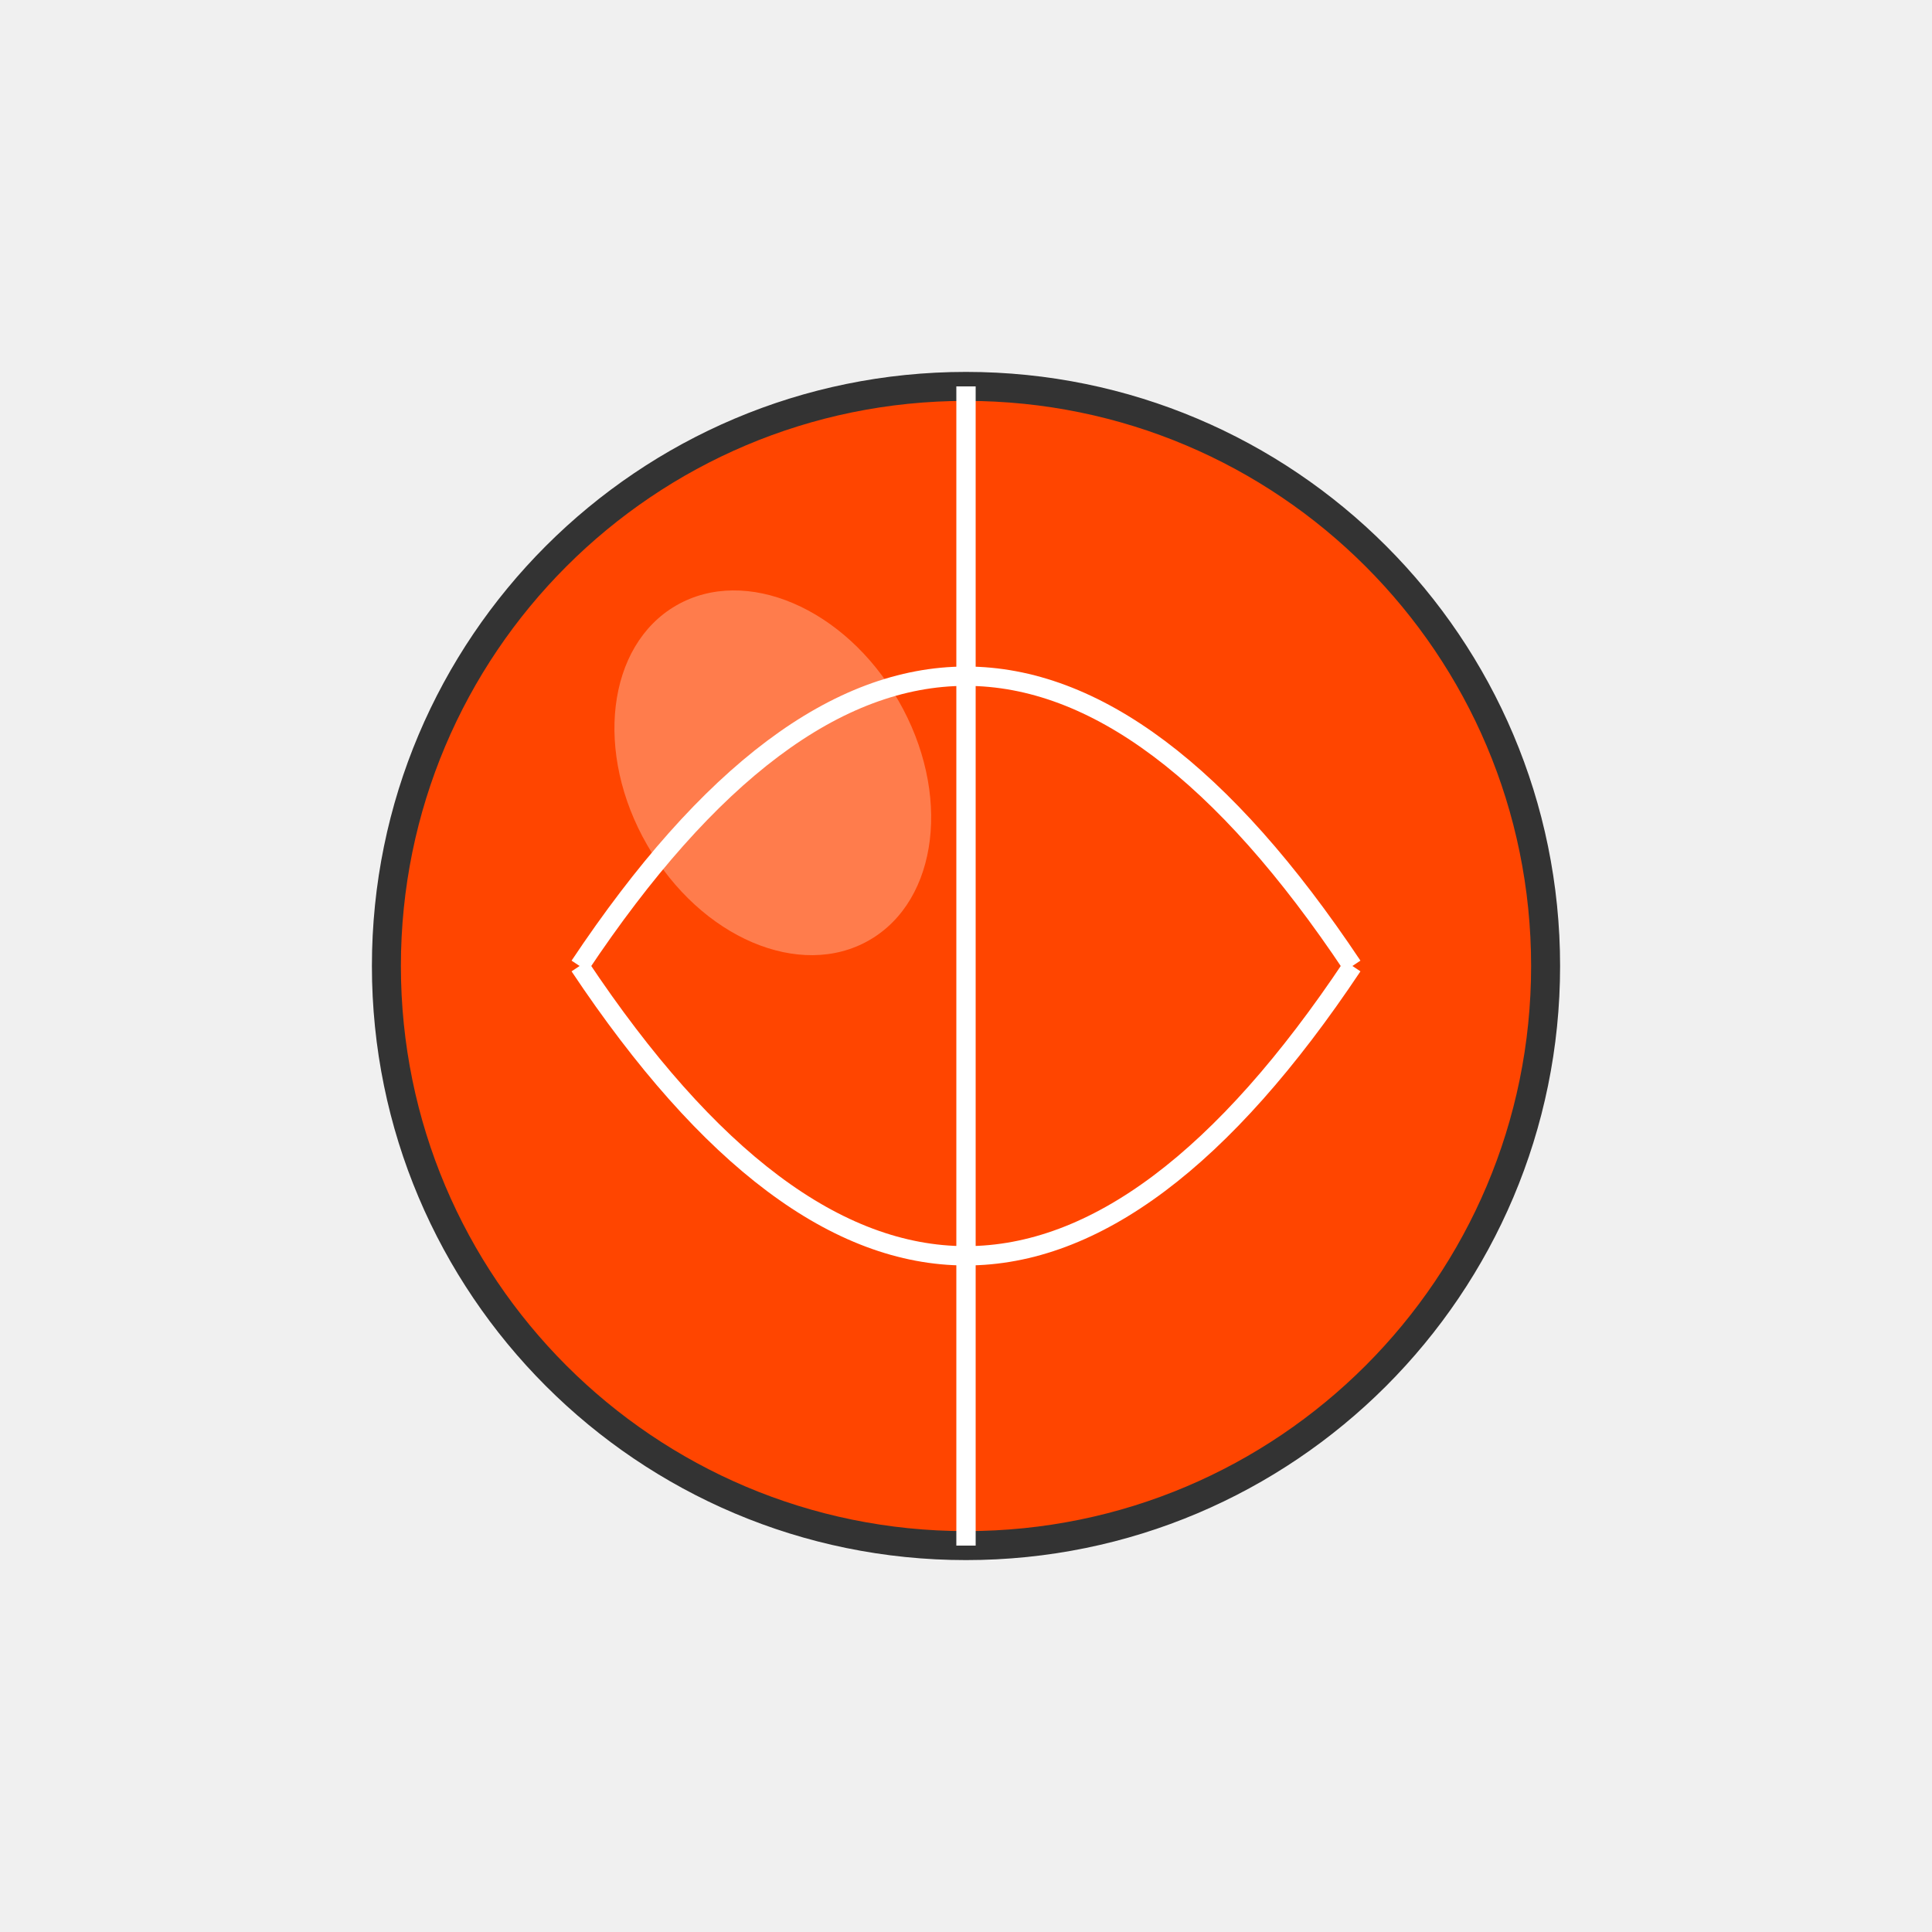
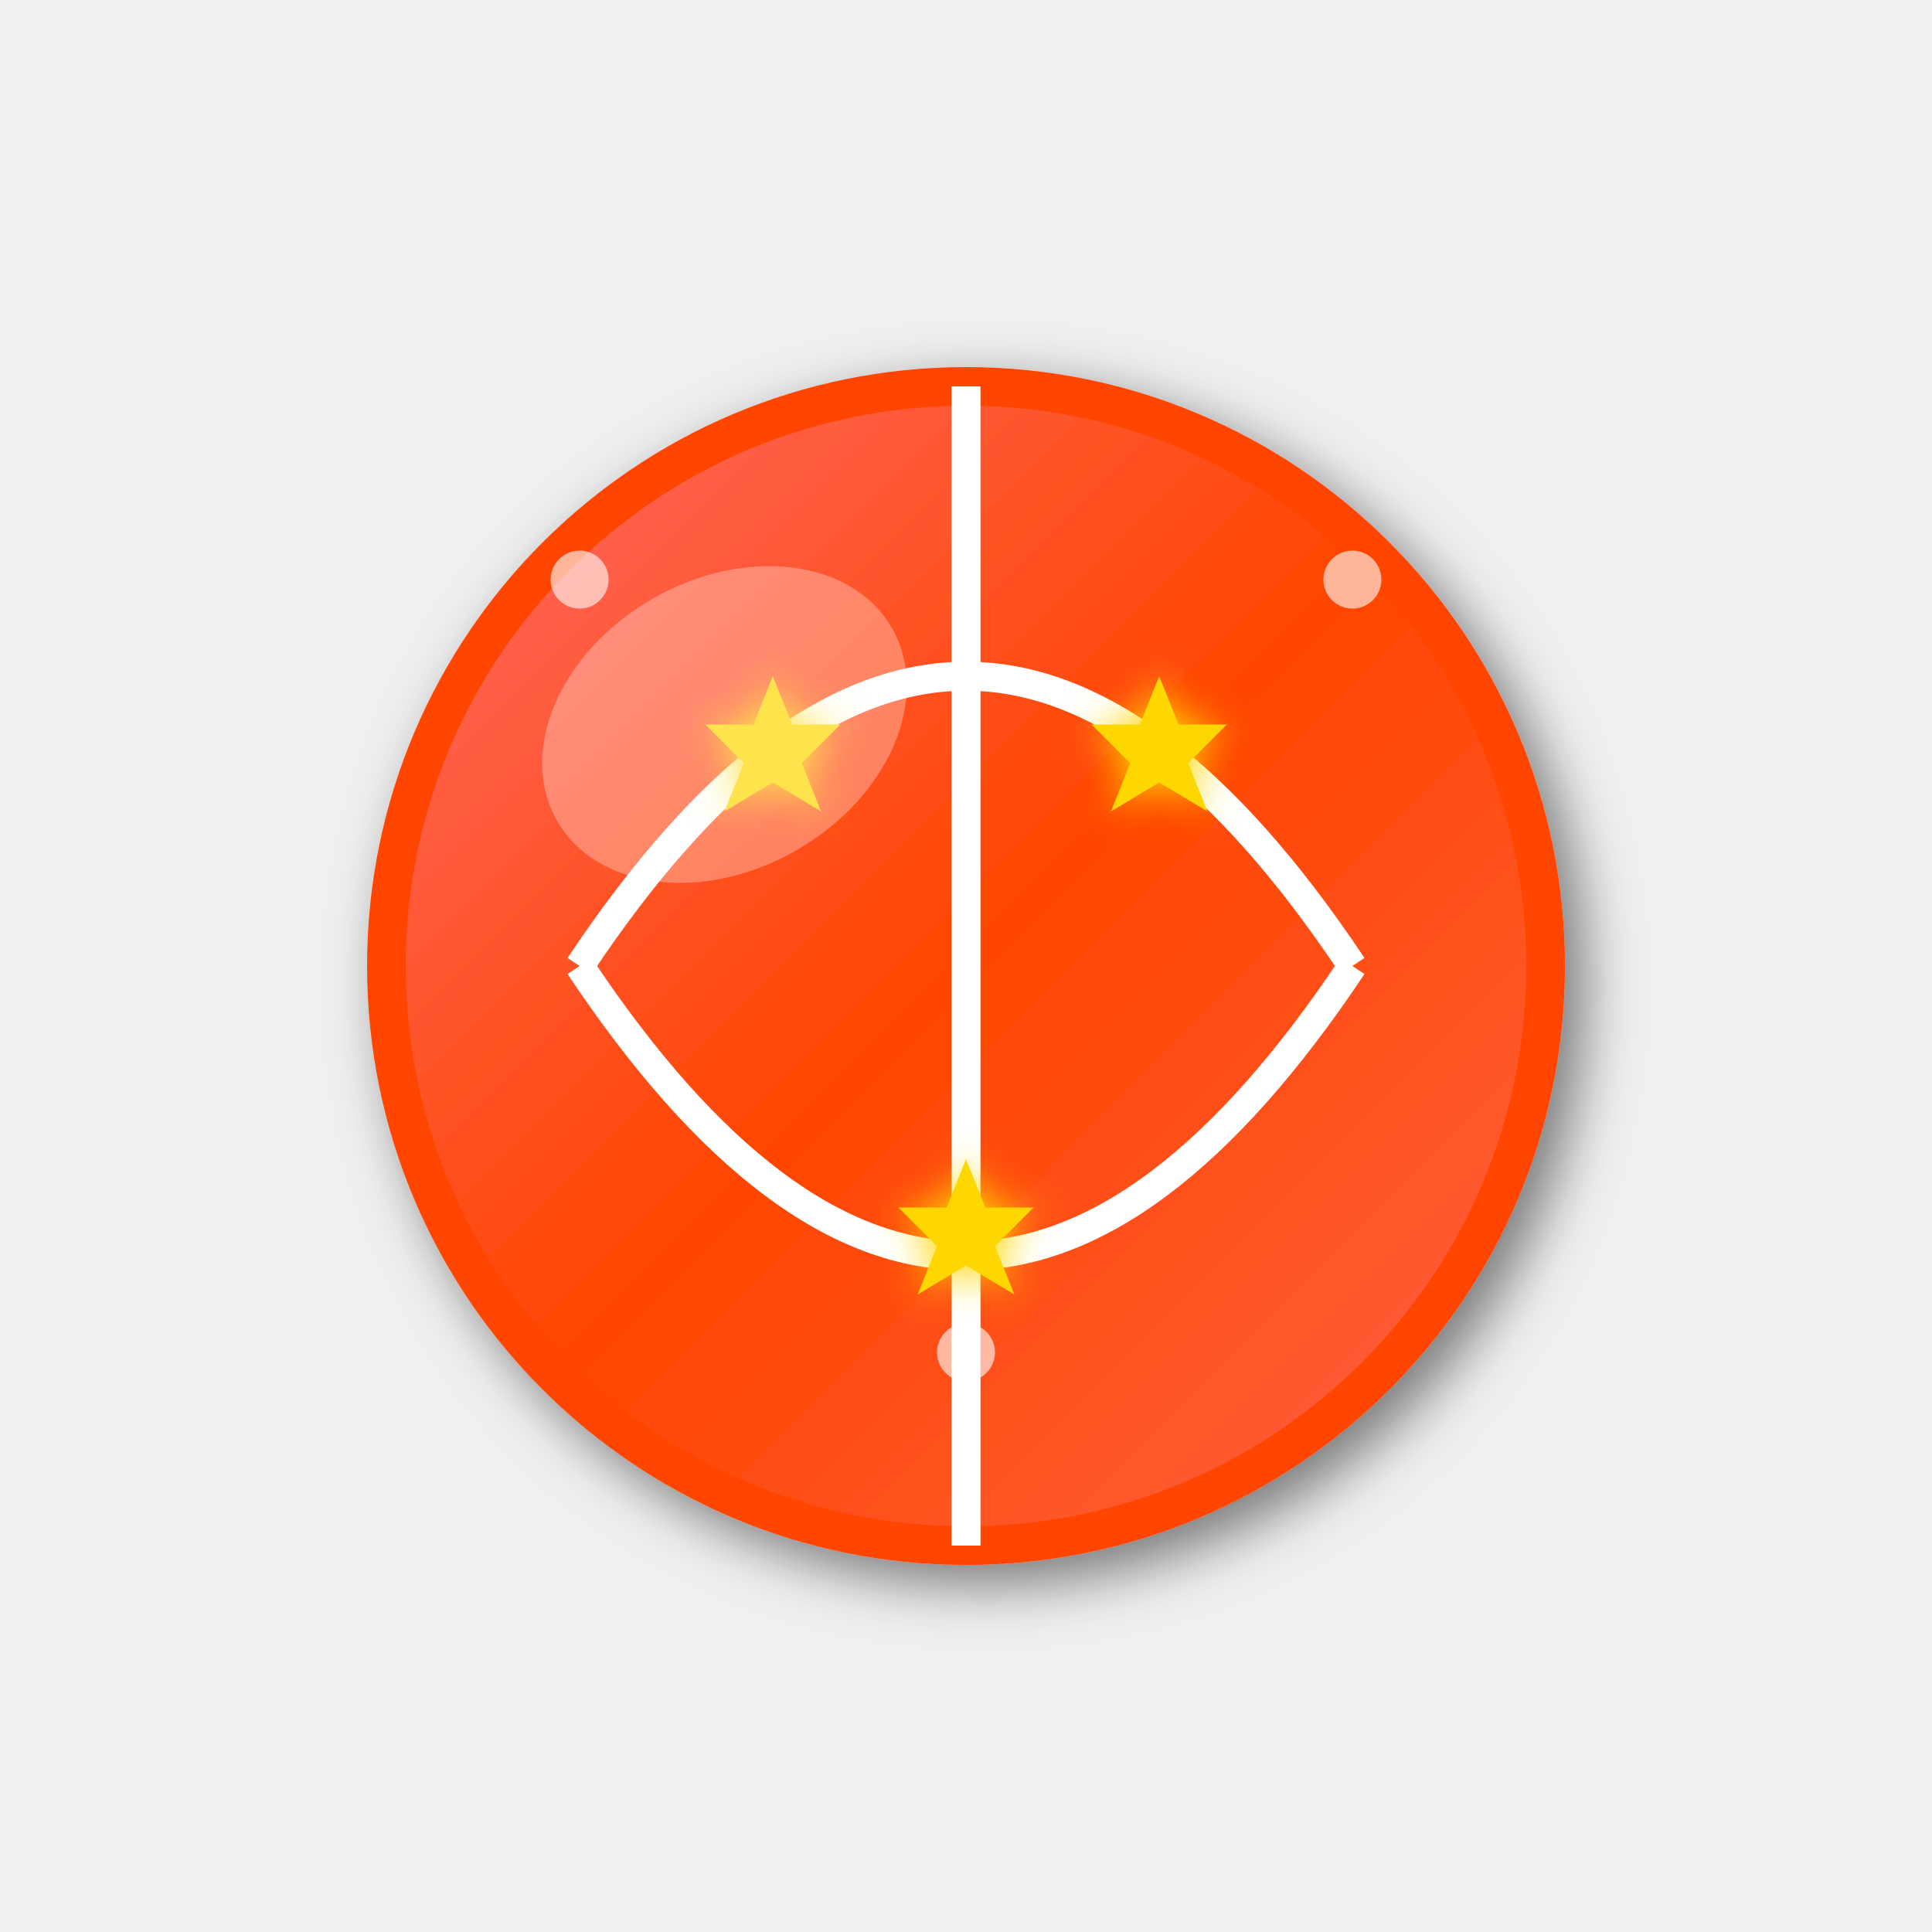
<svg xmlns="http://www.w3.org/2000/svg" width="200" height="200" viewBox="0 0 200 200">
  <defs>
-     <style>
-             .ball { fill: #FF4500; stroke: #333; stroke-width: 3; }
-             .pattern { fill: none; stroke: #FFF; stroke-width: 2; }
-             .shine { fill: #FFF; opacity: 0.3; }
-         </style>
+     <linearGradient id="ballGradient" x1="0%" y1="0%" x2="100%" y2="100%">
+       <stop offset="0%" style="stop-color:#FF6B6B" />
+       <stop offset="50%" style="stop-color:#FF4500" />
+       <stop offset="100%" style="stop-color:#FF6347" />
+     </linearGradient>
+     <filter id="shadow">
+       <feGaussianBlur in="SourceAlpha" stdDeviation="3" />
+       <feOffset dx="2" dy="2" result="offsetblur" />
+       <feComponentTransfer>
+         <feFuncA type="linear" slope="0.5" />
+       </feComponentTransfer>
+       <feMerge>
+         <feMergeNode />
+         <feMergeNode in="SourceGraphic" />
+       </feMerge>
+     </filter>
+     <filter id="glow">
+       <feGaussianBlur stdDeviation="2" result="coloredBlur" />
+       <feMerge>
+         <feMergeNode in="coloredBlur" />
+         <feMergeNode in="SourceGraphic" />
+       </feMerge>
+     </filter>
  </defs>
-   <circle class="ball" cx="100" cy="100" r="60" />
-   <path class="pattern" d="M60 100 Q100 40 140 100" />
-   <path class="pattern" d="M60 100 Q100 160 140 100" />
-   <line class="pattern" x1="100" y1="40" x2="100" y2="160" />
-   <ellipse class="shine" cx="80" cy="80" rx="15" ry="20" transform="rotate(-30 80 80)" />
+   <circle cx="100" cy="100" r="60" fill="url(#ballGradient)" stroke="#FF4500" stroke-width="4" filter="url(#shadow)" />
+   <g stroke="#FFF" stroke-width="3" fill="none">
+     <path d="M60 100 Q100 40 140 100" />
+     <path d="M60 100 Q100 160 140 100" />
+     <path d="M100 40 L100 160" />
+   </g>
+   <g fill="#FFD700" filter="url(#glow)">
+     <path d="M80 70 L82 75 L87 75 L83 79 L85 84 L80 81 L75 84 L77 79 L73 75 L78 75 Z" />
+     <path d="M120 70 L122 75 L127 75 L123 79 L125 84 L120 81 L115 84 L117 79 L113 75 L118 75 Z" />
+     <path d="M100 120 L102 125 L107 125 L103 129 L105 134 L100 131 L95 134 L97 129 L93 125 L98 125 Z" />
+   </g>
+   <ellipse cx="75" cy="75" rx="20" ry="15" fill="#FFF" opacity="0.3" transform="rotate(-30 75 75)" />
+   <g fill="#FFF" opacity="0.6">
+     <circle cx="60" cy="60" r="3">
+       <animate attributeName="opacity" values="0.6;0.2;0.6" dur="2s" repeatCount="indefinite" />
+     </circle>
+     <circle cx="140" cy="60" r="3">
+       <animate attributeName="opacity" values="0.6;0.2;0.6" dur="1.5s" repeatCount="indefinite" />
+     </circle>
+     <circle cx="100" cy="140" r="3">
+       <animate attributeName="opacity" values="0.6;0.2;0.6" dur="1.8s" repeatCount="indefinite" />
+     </circle>
+   </g>
</svg>
